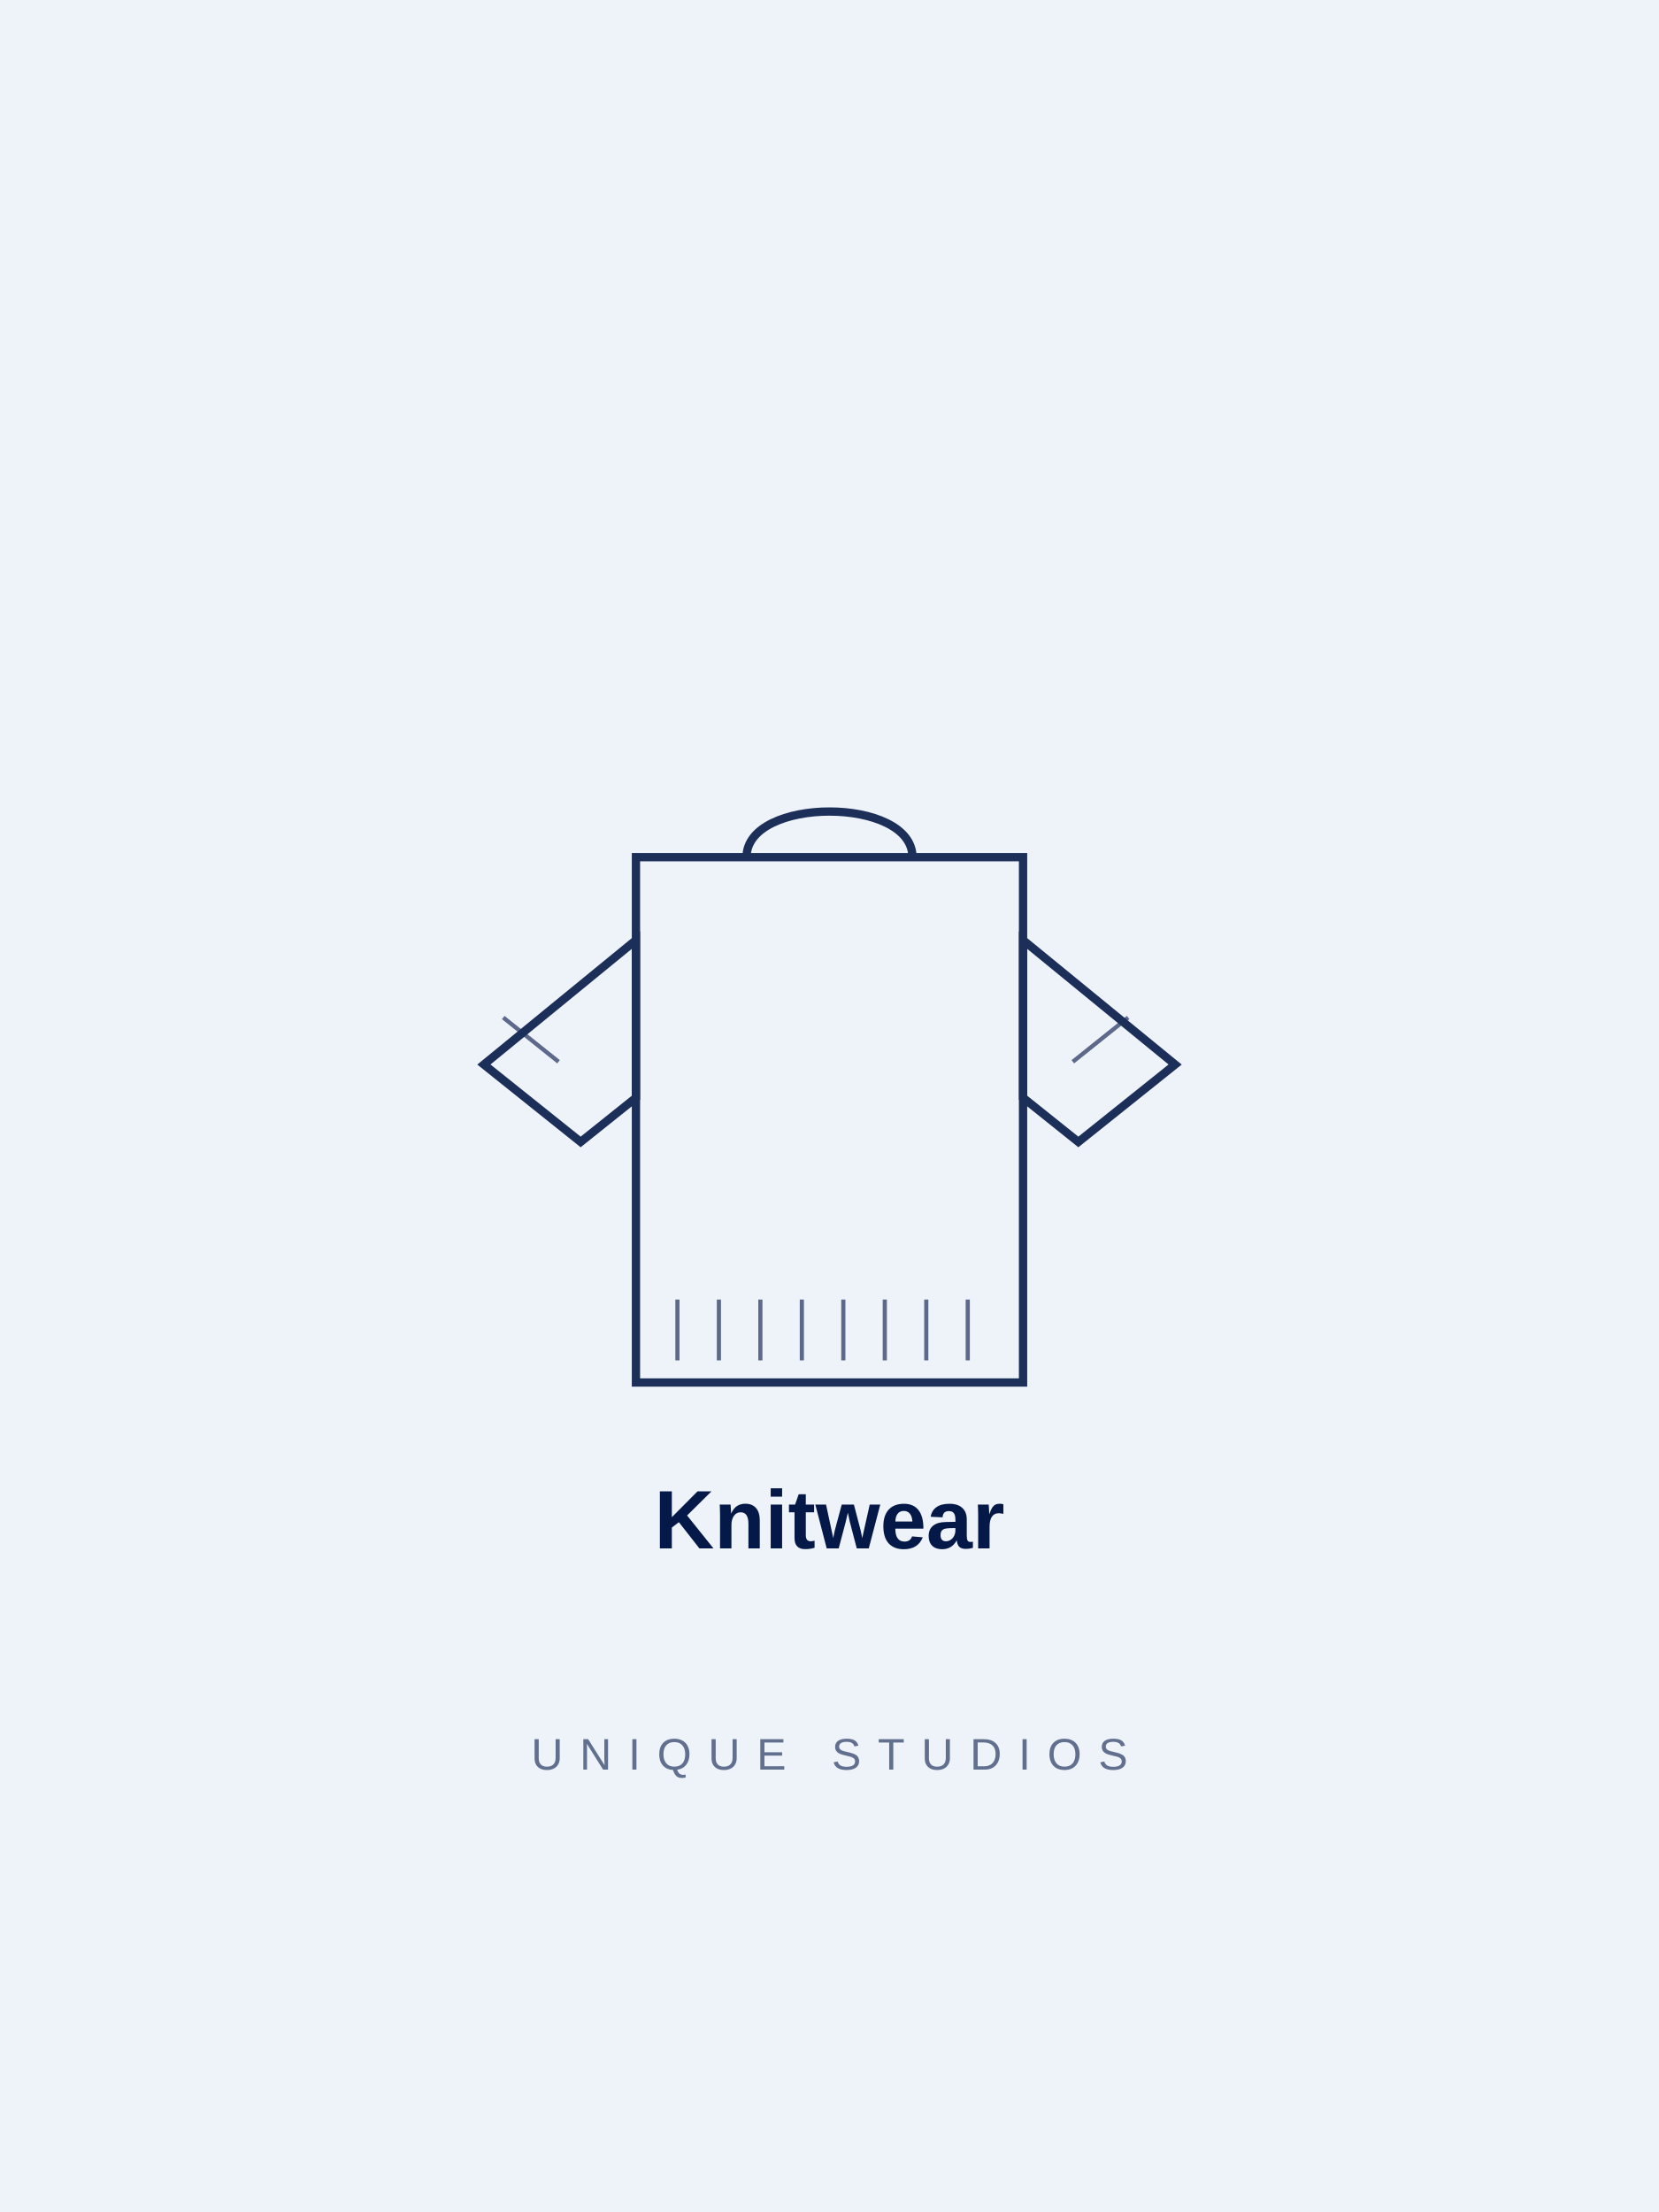
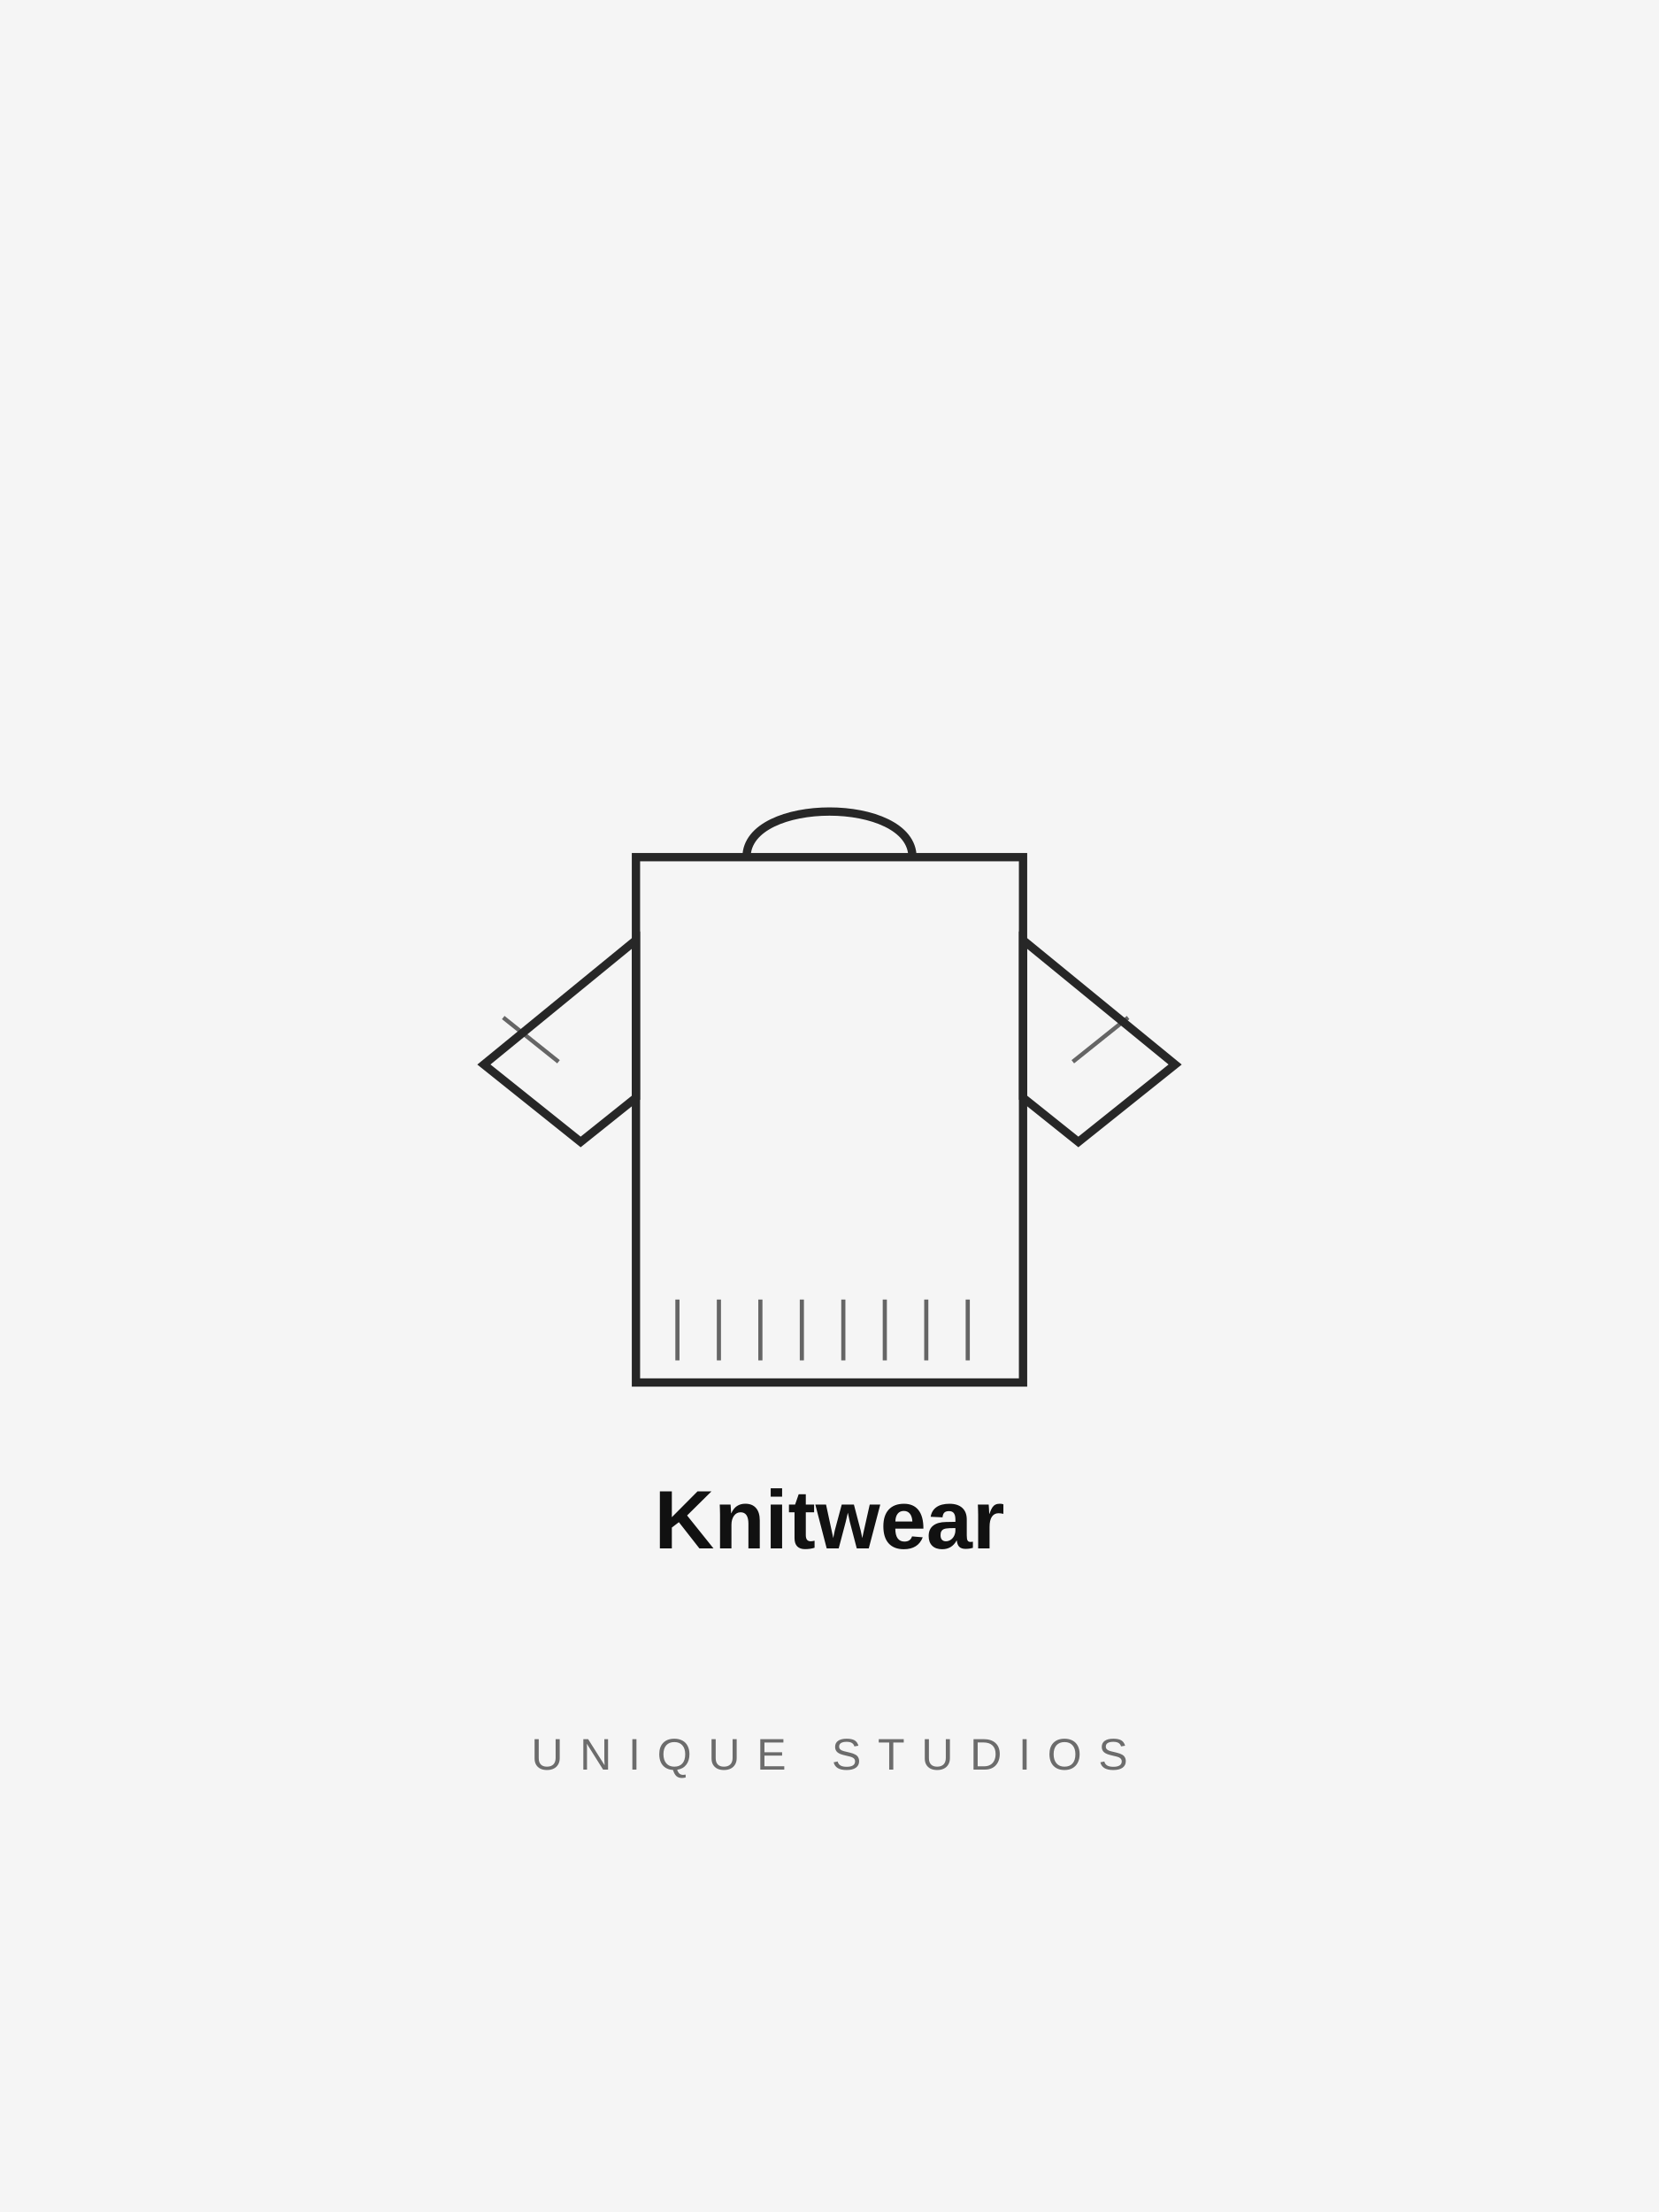
<svg xmlns="http://www.w3.org/2000/svg" width="600" height="800" viewBox="0 0 600 800">
-   <rect width="600" height="800" fill="#EEF2F9" />
-   <g fill="none" stroke="#051948" stroke-width="3" opacity="0.9">
+   <rect width="600" height="800" fill="#F5F5F5" />
+   <g fill="none" stroke="#111111" stroke-width="3" opacity="0.9">
    <path d="M230 310 h140 v190 h-140 z" />
    <path d="M230 340 l-55 45 35 28 20 -16z" />
    <path d="M370 340 l55 45 -35 28 -20 -16z" />
    <path d="M270 310 c0 -22 60 -22 60 0" />
    <g stroke-width="1.5" opacity="0.7">
      <path d="M245 470 v22 M260 470 v22 M275 470 v22 M290 470 v22 M305 470 v22 M320 470 v22 M335 470 v22 M350 470 v22" />
      <path d="M182 368 l10 8 M192 376 l10 8 M408 368 l-10 8 M398 376 l-10 8" />
    </g>
  </g>
-   <text x="300" y="560" text-anchor="middle" font-family="Arial, sans-serif" font-size="30" font-weight="bold" fill="#051948">Knitwear</text>
-   <text x="300" y="640" text-anchor="middle" font-family="Arial, sans-serif" font-size="16" letter-spacing="6" fill="#051948" opacity="0.6">UNIQUE STUDIOS</text>
+   <text x="300" y="560" text-anchor="middle" font-family="Arial, sans-serif" font-size="30" font-weight="bold" fill="#111111">Knitwear</text>
+   <text x="300" y="640" text-anchor="middle" font-family="Arial, sans-serif" font-size="16" letter-spacing="6" fill="#111111" opacity="0.6">UNIQUE STUDIOS</text>
</svg>
